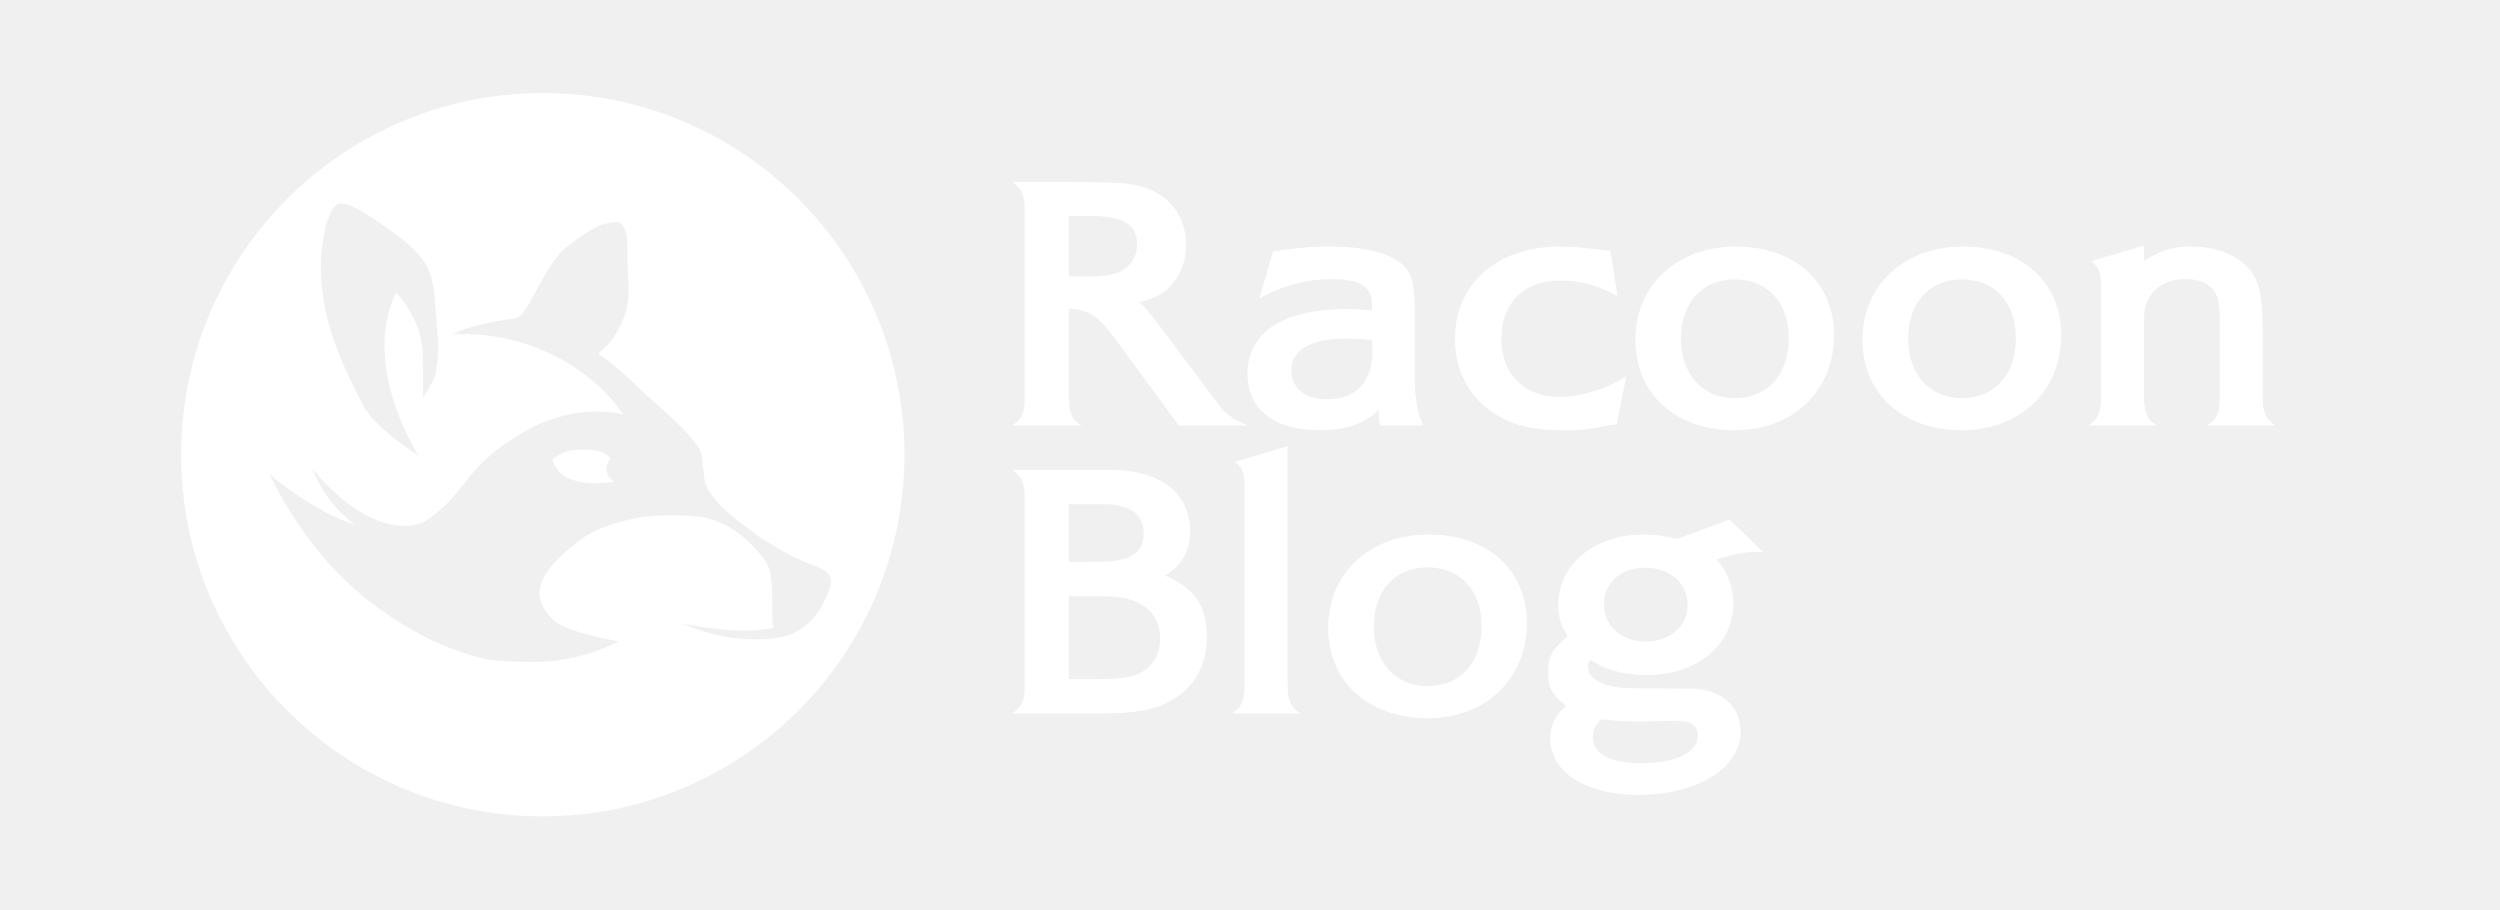
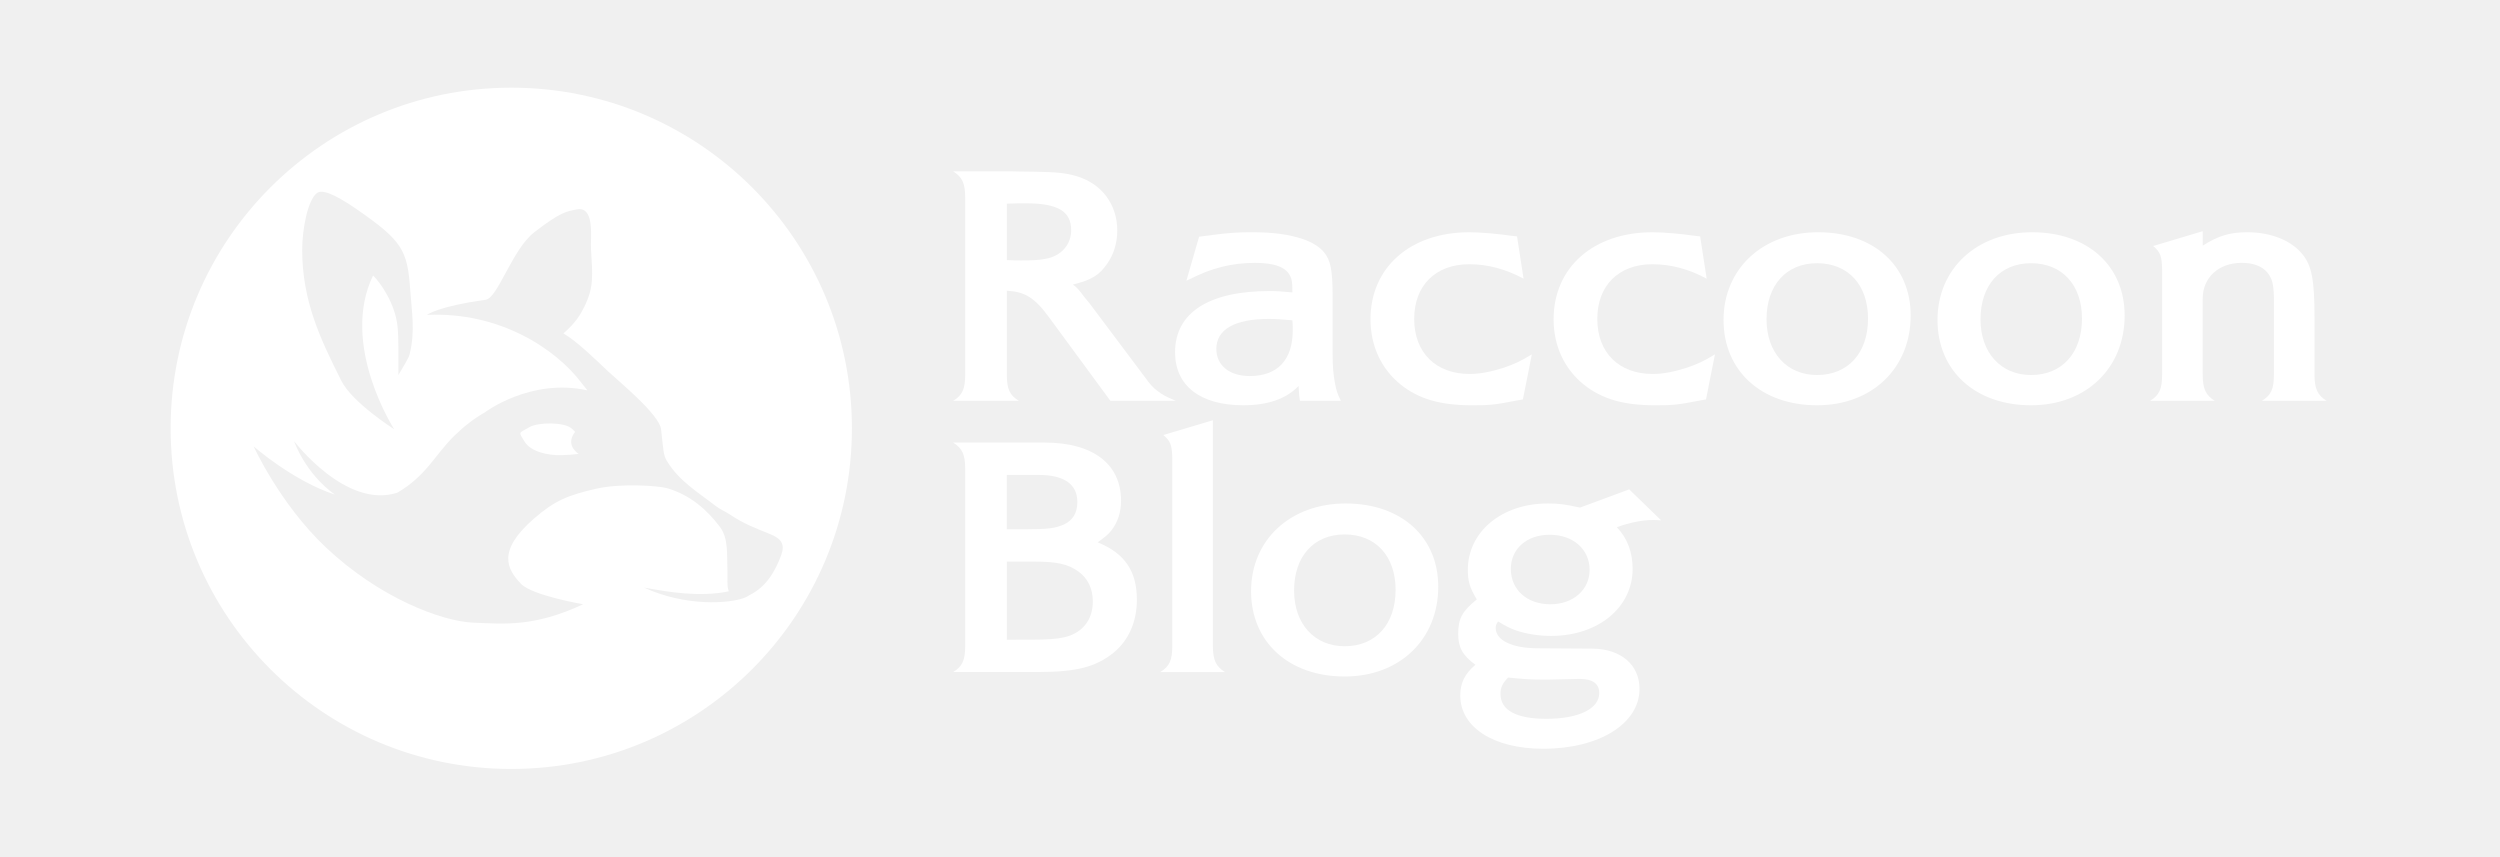
- <svg xmlns="http://www.w3.org/2000/svg" version="1.1" id="Layer_1" x="0px" y="0px" width="283.105px" height="102.986px" viewBox="0 0 283.105 102.986" enable-background="new 0 0 283.105 102.986" xml:space="preserve">
+ <svg xmlns="http://www.w3.org/2000/svg" version="1.1" id="Layer_1" x="0px" y="0px" width="300.553px" height="102.986px" viewBox="0 0 300.553 102.986" enable-background="new 0 0 300.553 102.986" xml:space="preserve">
  <g>
    <g>
-       <path fill="#FFFFFF" d="M61.466,10.54c-22.618,0-40.953,18.336-40.953,40.953c0,22.617,18.335,40.953,40.953,40.953    c22.617,0,40.952-18.336,40.952-40.953C102.418,28.877,84.084,10.54,61.466,10.54z M38.11,23.207    c0.519-0.382,1.746-0.154,4.822,1.98c5.38,3.737,6.051,4.844,6.379,9.592c0.197,2.855,0.628,5.018-0.079,7.86    c-0.107,0.433-0.833,1.573-1.34,2.451c0-2.078,0.05-4.355-0.097-5.837c-0.266-2.696-2.042-5.269-2.946-6.131    c-4.023,8.333,2.54,18.482,2.54,18.482s-5.031-3.192-6.354-5.826c-2.514-5.01-4.707-9.568-4.705-15.747    C36.334,27.519,37.003,24.019,38.11,23.207z M90.105,71.548c-0.153,0.115-0.367,0.229-0.661,0.339    c-1.804,0.667-6.968,1.067-12.028-1.25c3.022,0.551,6.725,1.176,10.202,0.452c-0.072-0.183-0.125-0.391-0.144-0.636    c-0.05-0.664,0.006-1.335-0.023-2.002c-0.078-1.817,0.141-3.731-0.911-5.12c-1.58-2.091-3.577-3.813-6.271-4.622    c-1.088-0.325-5.653-0.63-8.593,0.046c-3.363,0.773-4.966,1.401-7.499,3.608c-4.465,3.898-3.213,6.069-1.543,7.822    c1.35,1.417,7.474,2.458,7.474,2.458c-5.943,2.782-9.559,2.349-13.159,2.217c-3.844-0.14-11.387-3.004-17.822-9.1    c-5.518-5.229-8.638-12.104-8.638-12.104s4.689,4.135,9.774,5.81c-3.606-2.576-4.906-6.431-4.906-6.431s6.238,8.219,12.421,6.192    c3.496-2.046,4.529-4.577,6.831-6.829c1.146-1.122,2.361-2.069,3.661-2.81h0c0,0,5.515-4.178,12.349-2.656    c-0.249-0.306-0.501-0.62-0.751-0.95c-3.06-4.025-9.777-8.528-18.544-8.125c0,0,1.314-1.029,7.058-1.816    c1.466-0.201,3.194-6.051,5.834-8.106c3.256-2.535,3.967-2.518,5.08-2.752c2.254-0.475,1.675,3.38,1.754,4.723    c0.186,3.271,0.37,4.591-0.814,6.995c-0.394,0.798-0.983,1.883-2.504,3.18c1.699,0.995,3.883,3.162,5.392,4.58    c1.269,1.188,6.147,5.18,6.348,6.942c0.282,2.476,0.272,3.1,0.677,3.778c1.457,2.439,3.811,3.835,5.948,5.489    c0.507,0.393,1.129,0.634,1.665,0.993c1.643,1.111,3.037,1.625,4.844,2.356c1.334,0.542,1.785,1.222,1.314,2.505    C93.19,68.713,92.124,70.542,90.105,71.548z" />
-       <path fill="#FFFFFF" d="M69.139,51.918c-0.067-0.071-0.136-0.141-0.207-0.211c-0.026-0.024-0.053-0.051-0.082-0.079    c-0.027-0.026-0.056-0.052-0.085-0.08c-0.867-0.84-4.093-0.792-5.086-0.211c-1.364,0.801-1.377,0.502-0.62,1.745    c0.754,1.245,2.862,1.688,4.441,1.636c0.749-0.023,1.418-0.062,2.063-0.148C69.01,54.176,68.107,53.255,69.139,51.918z" />
+       <path fill="#FFFFFF" d="M61.466,10.54c-22.617,0-40.952,18.336-40.952,40.953s18.335,40.953,40.952,40.953    s40.952-18.336,40.952-40.953C102.418,28.877,84.084,10.54,61.466,10.54z M38.11,23.207c0.519-0.382,1.746-0.153,4.822,1.98    c5.38,3.736,6.051,4.844,6.379,9.592c0.196,2.854,0.628,5.018-0.079,7.86c-0.107,0.433-0.833,1.572-1.34,2.45    c0-2.077,0.05-4.354-0.098-5.837c-0.266-2.695-2.042-5.269-2.945-6.131c-4.023,8.333,2.54,18.482,2.54,18.482    s-5.031-3.192-6.354-5.826c-2.514-5.01-4.707-9.568-4.705-15.747C36.334,27.519,37.003,24.019,38.11,23.207z M90.105,71.548    c-0.153,0.115-0.367,0.229-0.661,0.34c-1.804,0.667-6.968,1.066-12.028-1.25c3.022,0.551,6.726,1.176,10.202,0.451    c-0.072-0.183-0.125-0.391-0.144-0.636c-0.051-0.664,0.006-1.335-0.023-2.002c-0.078-1.817,0.141-3.73-0.911-5.12    c-1.58-2.091-3.577-3.813-6.271-4.622c-1.088-0.325-5.653-0.63-8.594,0.046c-3.362,0.773-4.966,1.401-7.499,3.608    c-4.465,3.898-3.213,6.069-1.543,7.822c1.351,1.417,7.475,2.458,7.475,2.458c-5.943,2.781-9.56,2.349-13.159,2.217    c-3.844-0.14-11.387-3.004-17.822-9.1c-5.518-5.229-8.638-12.104-8.638-12.104s4.689,4.135,9.774,5.81    c-3.606-2.575-4.906-6.431-4.906-6.431s6.238,8.219,12.421,6.192c3.496-2.046,4.529-4.577,6.831-6.829    c1.146-1.122,2.361-2.069,3.661-2.811l0,0c0,0,5.515-4.178,12.349-2.655c-0.249-0.307-0.501-0.62-0.751-0.95    c-3.06-4.025-9.777-8.528-18.544-8.125c0,0,1.314-1.029,7.058-1.816c1.467-0.201,3.194-6.051,5.834-8.105    c3.257-2.535,3.968-2.519,5.08-2.752c2.254-0.476,1.676,3.38,1.754,4.723c0.187,3.271,0.37,4.591-0.813,6.995    c-0.395,0.798-0.983,1.883-2.504,3.18c1.699,0.995,3.883,3.162,5.392,4.58c1.27,1.188,6.147,5.18,6.349,6.942    c0.281,2.476,0.271,3.1,0.677,3.777c1.457,2.439,3.811,3.835,5.948,5.489c0.507,0.394,1.129,0.634,1.665,0.993    c1.643,1.111,3.036,1.625,4.844,2.356c1.334,0.542,1.785,1.222,1.313,2.505C93.19,68.713,92.124,70.542,90.105,71.548z" />
+       <path fill="#FFFFFF" d="M69.139,51.918c-0.067-0.07-0.137-0.141-0.207-0.211c-0.026-0.023-0.054-0.051-0.082-0.079    c-0.027-0.025-0.057-0.052-0.085-0.08c-0.867-0.84-4.094-0.792-5.086-0.211c-1.364,0.802-1.378,0.502-0.62,1.745    c0.754,1.245,2.861,1.688,4.44,1.637c0.749-0.023,1.418-0.063,2.063-0.148C69.01,54.177,68.107,53.255,69.139,51.918z" />
    </g>
    <g>
-       <path fill="#FFFFFF" d="M116.037,45.043V23.785c0-1.737-0.331-2.481-1.446-3.185h7.113c0.373,0,1.281,0.042,2.646,0.042    c2.77,0.042,3.804,0.165,5.087,0.538c3.019,0.911,4.881,3.392,4.881,6.536c0,1.488-0.414,2.854-1.2,3.969    c-0.95,1.408-1.943,1.985-4.135,2.525c0.495,0.372,0.662,0.537,1.365,1.487l0.62,0.746l0.373,0.496l5.831,7.775    c0.041,0.082,0.207,0.288,0.496,0.661c0.58,0.827,0.993,1.282,1.53,1.654c0.538,0.415,0.788,0.58,2.151,1.157h-7.857l-7.321-9.965    c-1.777-2.44-2.935-3.143-5.127-3.268v10.091c0,1.696,0.331,2.481,1.447,3.142h-7.9C115.707,47.523,116.037,46.738,116.037,45.043    z M122.78,31.311c1.282,0,2.192-0.041,2.978-0.207c1.819-0.331,3.019-1.696,3.019-3.433c0-2.273-1.612-3.226-5.418-3.226h-0.951    l-1.366,0.042v6.783C121.912,31.311,122.284,31.311,122.78,31.311z" />
-       <path fill="#FFFFFF" d="M156.118,46.406c-1.531,1.572-3.726,2.315-6.663,2.315c-5.169,0-8.188-2.357-8.188-6.37    c0-4.755,4.054-7.362,11.375-7.362c0.828,0,1.408,0.042,2.731,0.166c0-1.199-0.042-1.489-0.248-1.942    c-0.497-1.077-1.862-1.612-4.221-1.612c-1.449,0-2.814,0.165-4.054,0.496c-1.323,0.331-2.192,0.662-4.22,1.654l1.53-5.294    c0.704-0.083,1.241-0.165,1.572-0.207c1.903-0.25,3.103-0.331,4.715-0.331c2.606,0,4.47,0.248,6.207,0.826    c1.078,0.373,1.944,0.91,2.482,1.531c0.828,0.993,1.077,2.109,1.077,5.418v6.947c0,1.408,0.083,2.4,0.29,3.475    c0.165,0.868,0.288,1.241,0.702,2.067h-4.923C156.2,47.731,156.158,47.359,156.118,46.406z M152.518,38.342    c-4.096,0-6.288,1.282-6.288,3.599c0,1.985,1.572,3.267,4.014,3.267c3.352,0,5.171-1.943,5.171-5.5c0-0.374,0-0.785-0.042-1.2    C153.966,38.385,153.386,38.342,152.518,38.342z" />
-       <path fill="#FFFFFF" d="M183.165,33.503c-2.149-1.158-4.3-1.737-6.533-1.737c-4.054,0-6.617,2.564-6.617,6.575    c0,4.055,2.604,6.617,6.659,6.617c1.24,0,2.522-0.249,4.093-0.745c1.281-0.455,1.903-0.704,3.392-1.612l-1.075,5.418l-0.704,0.124    c-2.729,0.538-3.349,0.581-5.377,0.581c-3.848,0-6.41-0.746-8.602-2.481c-2.356-1.904-3.639-4.673-3.639-7.858    c0-6.247,4.798-10.463,11.87-10.463c1.405,0,3.267,0.165,5.334,0.454l0.415,0.042L183.165,33.503z" />
-       <path fill="#FFFFFF" d="M185.192,38.466c0-6.162,4.714-10.545,11.373-10.545s11.125,4.011,11.125,10.008    c0,6.328-4.632,10.793-11.249,10.793C189.742,48.723,185.192,44.587,185.192,38.466z M202.563,38.301    c0-4.053-2.401-6.658-6.122-6.658c-3.722,0-6.08,2.646-6.08,6.743c0,4.012,2.439,6.7,6.08,6.7    C200.163,45.083,202.563,42.436,202.563,38.301z" />
-       <path fill="#FFFFFF" d="M210.915,38.466c0-6.162,4.715-10.545,11.372-10.545c6.659,0,11.127,4.011,11.127,10.008    c0,6.328-4.633,10.793-11.251,10.793C215.463,48.723,210.915,44.587,210.915,38.466z M228.284,38.301    c0-4.053-2.397-6.658-6.12-6.658s-6.079,2.646-6.079,6.743c0,4.012,2.438,6.7,6.079,6.7    C225.887,45.083,228.284,42.436,228.284,38.301z" />
-       <path fill="#FFFFFF" d="M237.918,45.043V34.33v-0.91v-1.077c-0.042-1.571-0.206-2.026-1.074-2.769l5.955-1.779v1.737    c1.902-1.2,3.267-1.611,5.376-1.611c2.771,0,5.212,0.95,6.577,2.604c1.157,1.366,1.488,3.143,1.488,7.569v6.947    c0,1.696,0.372,2.48,1.447,3.143h-7.774c1.115-0.662,1.446-1.446,1.446-3.143v-7.815v-1.489c-0.041-1.613-0.207-2.235-0.785-2.978    c-0.703-0.786-1.695-1.158-3.101-1.158c-2.769,0-4.674,1.778-4.674,4.301v9.139c0,1.696,0.372,2.48,1.446,3.143h-7.773    C237.588,47.523,237.918,46.738,237.918,45.043z" />
-       <path fill="#FFFFFF" d="M116.037,77.65V56.392c0-1.737-0.331-2.48-1.446-3.185h11.001c5.789,0,9.181,2.564,9.181,6.99    c0,1.364-0.373,2.522-1.116,3.515c-0.414,0.538-0.786,0.827-1.695,1.489c3.266,1.323,4.714,3.474,4.714,6.906    c0,2.647-0.993,4.882-2.812,6.37c-2.108,1.696-4.424,2.315-9.058,2.315h-10.215C115.707,80.132,116.037,79.345,116.037,77.65z     M123.318,63.63c2.646,0,3.557-0.122,4.59-0.579c1.076-0.496,1.612-1.407,1.612-2.688c0-2.15-1.572-3.268-4.674-3.268h-3.804    v6.535H123.318z M123.814,76.905c2.069,0,3.227-0.084,4.135-0.289c2.151-0.496,3.432-2.068,3.432-4.301    c0-1.572-0.619-2.812-1.777-3.639c-1.241-0.869-2.565-1.158-5.211-1.158h-3.35v9.388L123.814,76.905L123.814,76.905z" />
-       <path fill="#FFFFFF" d="M140.935,77.65V57.094v-0.95V55.11c-0.041-1.611-0.208-2.068-1.076-2.812l5.955-1.778v27.13    c0,1.696,0.374,2.481,1.447,3.143h-7.775C140.604,80.132,140.935,79.345,140.935,77.65z" />
+       <path fill="#FFFFFF" d="M116.037,45.043V23.785c0-1.737-0.331-2.48-1.446-3.185h7.113c0.373,0,1.281,0.042,2.646,0.042    c2.77,0.042,3.804,0.165,5.087,0.538c3.019,0.91,4.881,3.392,4.881,6.535c0,1.488-0.414,2.854-1.2,3.97    c-0.95,1.408-1.943,1.984-4.135,2.524c0.495,0.372,0.662,0.537,1.365,1.487l0.619,0.746l0.373,0.496l5.831,7.774    c0.041,0.082,0.207,0.288,0.496,0.661c0.58,0.827,0.993,1.282,1.53,1.654c0.538,0.415,0.788,0.58,2.151,1.157h-7.857l-7.321-9.965    c-1.776-2.44-2.935-3.144-5.127-3.269v10.091c0,1.696,0.331,2.481,1.447,3.143h-7.9C115.707,47.523,116.037,46.738,116.037,45.043    z M122.78,31.311c1.282,0,2.192-0.041,2.978-0.207c1.819-0.331,3.02-1.696,3.02-3.434c0-2.272-1.612-3.226-5.418-3.226h-0.951    l-1.366,0.042v6.783C121.912,31.311,122.284,31.311,122.78,31.311z" />
+       <path fill="#FFFFFF" d="M156.118,46.406c-1.531,1.572-3.726,2.315-6.663,2.315c-5.169,0-8.188-2.357-8.188-6.37    c0-4.755,4.054-7.362,11.375-7.362c0.828,0,1.407,0.042,2.73,0.166c0-1.199-0.042-1.489-0.248-1.942    c-0.497-1.076-1.861-1.611-4.221-1.611c-1.449,0-2.814,0.165-4.054,0.496c-1.323,0.331-2.192,0.661-4.221,1.653l1.53-5.294    c0.704-0.083,1.241-0.165,1.572-0.207c1.902-0.25,3.103-0.331,4.715-0.331c2.606,0,4.47,0.248,6.207,0.826    c1.078,0.373,1.944,0.91,2.482,1.531c0.827,0.993,1.076,2.109,1.076,5.418v6.947c0,1.407,0.083,2.399,0.29,3.475    c0.165,0.868,0.288,1.241,0.702,2.067h-4.923C156.2,47.731,156.158,47.359,156.118,46.406z M152.518,38.342    c-4.097,0-6.288,1.282-6.288,3.6c0,1.985,1.572,3.267,4.014,3.267c3.353,0,5.171-1.942,5.171-5.5c0-0.374,0-0.785-0.042-1.2    C153.966,38.385,153.386,38.342,152.518,38.342z" />
+       <path fill="#FFFFFF" d="M183.165,33.503c-2.148-1.157-4.3-1.736-6.533-1.736c-4.054,0-6.616,2.563-6.616,6.574    c0,4.056,2.604,6.617,6.658,6.617c1.24,0,2.522-0.249,4.094-0.745c1.28-0.455,1.902-0.703,3.392-1.611l-1.075,5.418l-0.704,0.124    c-2.729,0.538-3.349,0.581-5.377,0.581c-3.848,0-6.41-0.746-8.602-2.481c-2.356-1.904-3.639-4.673-3.639-7.857    c0-6.247,4.798-10.464,11.869-10.464c1.405,0,3.268,0.165,5.334,0.454l0.415,0.042L183.165,33.503z" />
+       <path fill="#FFFFFF" d="M205.178,33.503c-2.148-1.157-4.3-1.736-6.533-1.736c-4.054,0-6.616,2.563-6.616,6.574    c0,4.056,2.604,6.617,6.658,6.617c1.24,0,2.522-0.249,4.094-0.745c1.28-0.455,1.902-0.703,3.392-1.611l-1.075,5.418l-0.704,0.124    c-2.729,0.538-3.349,0.581-5.377,0.581c-3.848,0-6.41-0.746-8.602-2.481c-2.356-1.904-3.639-4.673-3.639-7.857    c0-6.247,4.798-10.464,11.869-10.464c1.405,0,3.268,0.165,5.334,0.454l0.415,0.042L205.178,33.503z" />
+       <path fill="#FFFFFF" d="M207.206,38.466c0-6.161,4.714-10.545,11.373-10.545s11.125,4.012,11.125,10.009    c0,6.327-4.632,10.793-11.249,10.793C211.756,48.723,207.206,44.587,207.206,38.466z M224.577,38.302    c0-4.054-2.401-6.658-6.122-6.658c-3.722,0-6.08,2.646-6.08,6.743c0,4.012,2.438,6.699,6.08,6.699    C222.177,45.083,224.577,42.436,224.577,38.302z" />
+       <path fill="#FFFFFF" d="M232.928,38.466c0-6.161,4.715-10.545,11.372-10.545c6.659,0,11.127,4.012,11.127,10.009    c0,6.327-4.633,10.793-11.251,10.793C237.476,48.723,232.928,44.587,232.928,38.466z M250.298,38.302    c0-4.054-2.396-6.658-6.12-6.658c-3.723,0-6.079,2.646-6.079,6.743c0,4.012,2.438,6.699,6.079,6.699    C247.901,45.083,250.298,42.436,250.298,38.302z" />
+       <path fill="#FFFFFF" d="M259.931,45.043V34.33v-0.91v-1.076c-0.042-1.571-0.206-2.026-1.074-2.77l5.955-1.779v1.737    c1.902-1.2,3.268-1.611,5.376-1.611c2.771,0,5.213,0.95,6.577,2.604c1.157,1.366,1.488,3.143,1.488,7.569v6.946    c0,1.696,0.372,2.48,1.447,3.144h-7.774c1.115-0.662,1.446-1.446,1.446-3.144v-7.814v-1.489c-0.041-1.613-0.207-2.235-0.785-2.978    c-0.703-0.786-1.695-1.158-3.101-1.158c-2.77,0-4.675,1.777-4.675,4.301v9.139c0,1.696,0.372,2.48,1.446,3.144h-7.772    C259.601,47.523,259.931,46.738,259.931,45.043z" />
+       <path fill="#FFFFFF" d="M116.037,77.65V56.392c0-1.737-0.331-2.48-1.446-3.186h11.001c5.789,0,9.182,2.564,9.182,6.99    c0,1.364-0.373,2.522-1.116,3.515c-0.414,0.538-0.786,0.827-1.695,1.489c3.267,1.323,4.714,3.474,4.714,6.906    c0,2.646-0.992,4.882-2.812,6.37c-2.108,1.695-4.424,2.314-9.058,2.314h-10.216C115.707,80.132,116.037,79.345,116.037,77.65z     M123.318,63.63c2.646,0,3.557-0.122,4.59-0.578c1.076-0.496,1.612-1.407,1.612-2.688c0-2.15-1.572-3.268-4.674-3.268h-3.805    v6.534H123.318z M123.814,76.905c2.068,0,3.227-0.084,4.135-0.289c2.151-0.496,3.432-2.068,3.432-4.301    c0-1.572-0.618-2.813-1.776-3.639c-1.241-0.869-2.565-1.158-5.211-1.158h-3.351v9.388L123.814,76.905L123.814,76.905z" />
+       <path fill="#FFFFFF" d="M140.935,77.65V57.094v-0.95V55.11c-0.041-1.611-0.208-2.068-1.076-2.813l5.955-1.777v27.13    c0,1.696,0.374,2.48,1.447,3.143h-7.775C140.604,80.132,140.935,79.345,140.935,77.65z" />
      <path fill="#FFFFFF" d="M150.405,71.073c0-6.162,4.717-10.545,11.378-10.545c6.659,0,11.125,4.012,11.125,10.008    c0,6.327-4.632,10.793-11.25,10.793C154.957,81.331,150.405,77.194,150.405,71.073z M167.781,70.908    c0-4.053-2.4-6.658-6.122-6.658s-6.082,2.646-6.082,6.743c0,4.011,2.441,6.699,6.082,6.699    C165.381,77.69,167.781,75.044,167.781,70.908z" />
-       <path fill="#FFFFFF" d="M176.464,68.51c0-4.591,4.093-7.981,9.595-7.981c1.324,0,2.026,0.082,3.887,0.495l5.915-2.191l3.846,3.723    c-0.495-0.041-0.743-0.041-1.034-0.041c-1.157,0-2.729,0.288-4.3,0.868c1.242,1.281,1.904,2.978,1.904,5.004    c0,4.632-4.137,8.064-9.804,8.064c-1.488,0-3.018-0.248-4.217-0.661c-0.786-0.288-1.2-0.497-2.151-1.076    c-0.249,0.331-0.289,0.496-0.289,0.786c0,1.488,1.985,2.438,5.086,2.438l6.576,0.042c3.394,0.042,5.625,1.943,5.625,4.839    c0,4.179-4.839,7.197-11.581,7.197c-5.955,0-9.968-2.566-9.968-6.412c0-1.489,0.54-2.604,1.82-3.681    c-1.571-1.158-2.068-2.108-2.068-3.723c0-1.819,0.455-2.688,2.233-4.136C176.669,70.618,176.464,69.834,176.464,68.51z     M180.393,83.439c0,1.944,1.902,2.978,5.5,2.978c3.889,0,6.369-1.199,6.369-3.101c0-1.116-0.786-1.696-2.356-1.696l-3.764,0.083    h-0.538c-1.529,0-2.275-0.043-4.301-0.249C180.599,82.198,180.393,82.654,180.393,83.439z M186.39,72.646    c2.73,0,4.715-1.738,4.715-4.135c0-2.481-1.984-4.221-4.798-4.221c-2.769,0-4.672,1.697-4.672,4.095    C181.634,70.908,183.577,72.646,186.39,72.646z" />
+       <path fill="#FFFFFF" d="M176.464,68.51c0-4.592,4.094-7.981,9.596-7.981c1.323,0,2.025,0.082,3.887,0.495l5.915-2.191l3.846,3.724    c-0.495-0.041-0.743-0.041-1.034-0.041c-1.156,0-2.729,0.288-4.3,0.867c1.242,1.281,1.904,2.979,1.904,5.005    c0,4.632-4.137,8.063-9.804,8.063c-1.488,0-3.019-0.248-4.218-0.661c-0.785-0.288-1.199-0.497-2.15-1.076    c-0.249,0.331-0.289,0.496-0.289,0.786c0,1.488,1.984,2.438,5.086,2.438l6.576,0.042c3.394,0.042,5.625,1.942,5.625,4.839    c0,4.179-4.839,7.197-11.581,7.197c-5.955,0-9.968-2.566-9.968-6.412c0-1.489,0.539-2.604,1.819-3.682    c-1.57-1.157-2.067-2.107-2.067-3.723c0-1.819,0.455-2.688,2.232-4.136C176.669,70.618,176.464,69.834,176.464,68.51z     M180.393,83.439c0,1.943,1.901,2.978,5.5,2.978c3.889,0,6.369-1.198,6.369-3.101c0-1.116-0.786-1.696-2.356-1.696l-3.764,0.083    h-0.538c-1.529,0-2.275-0.043-4.301-0.249C180.599,82.198,180.393,82.654,180.393,83.439z M186.39,72.646    c2.729,0,4.715-1.738,4.715-4.135c0-2.481-1.984-4.222-4.798-4.222c-2.77,0-4.673,1.697-4.673,4.096    C181.634,70.908,183.577,72.646,186.39,72.646z" />
    </g>
  </g>
</svg>
